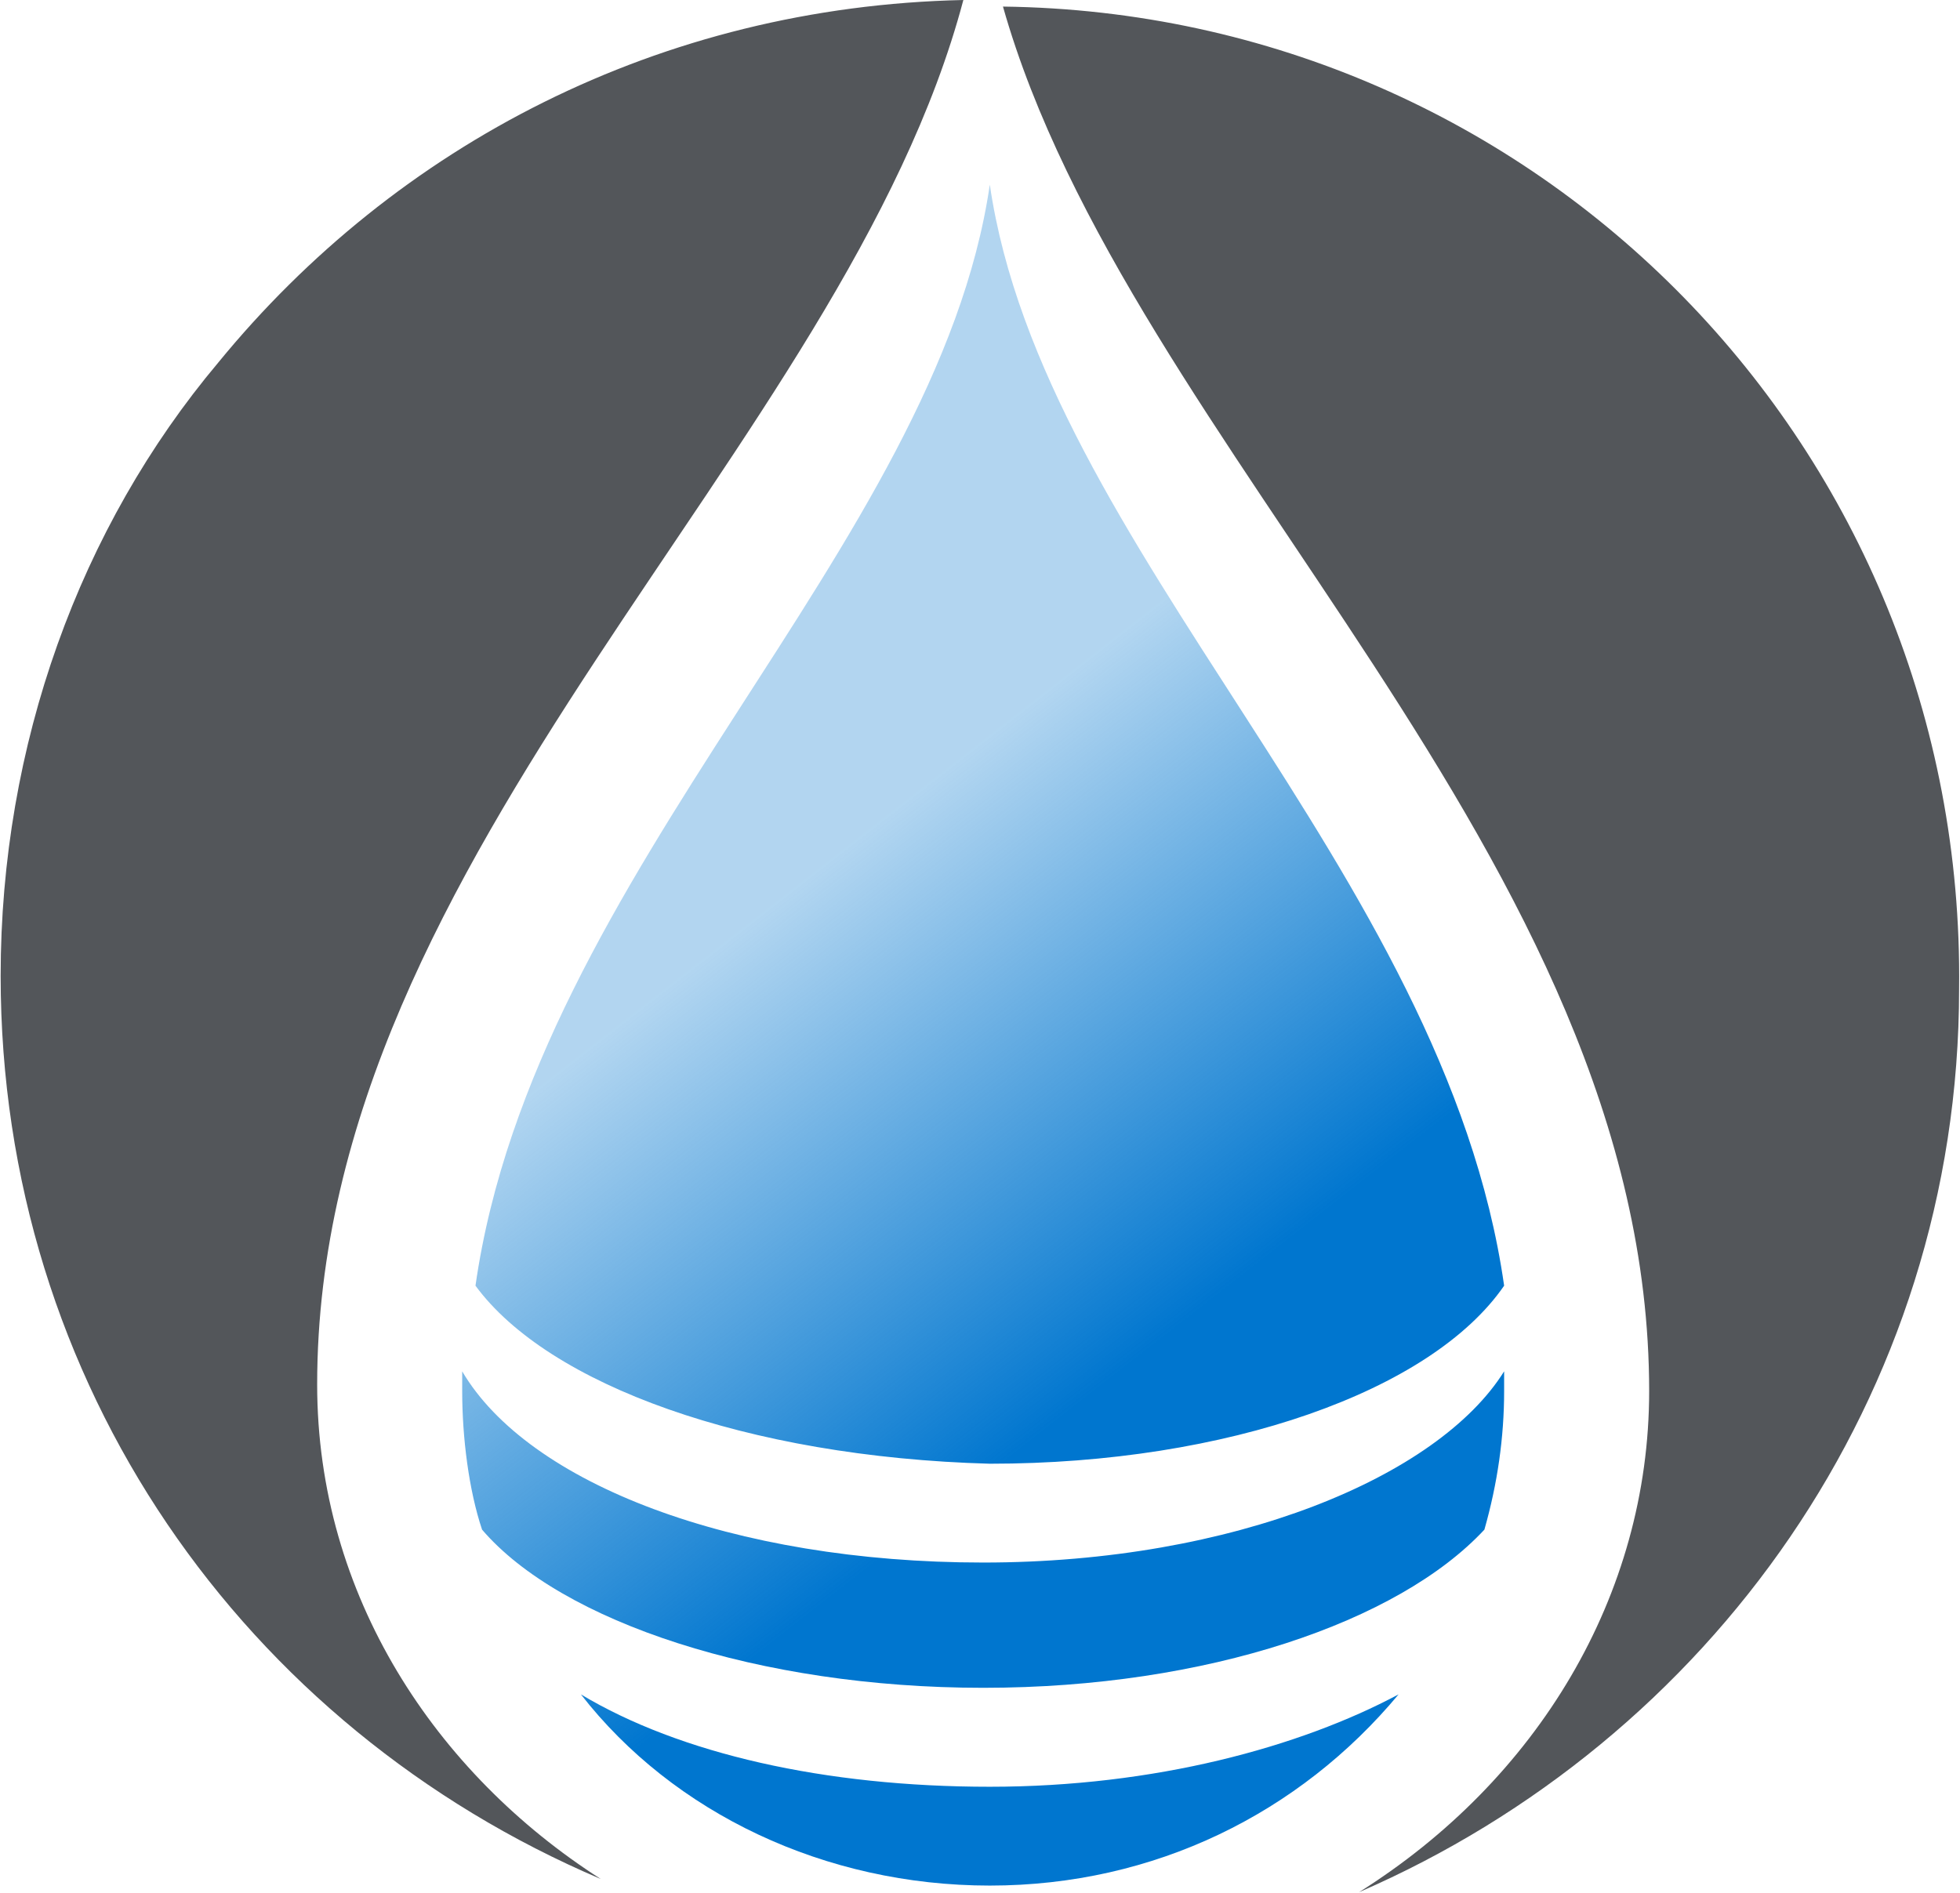
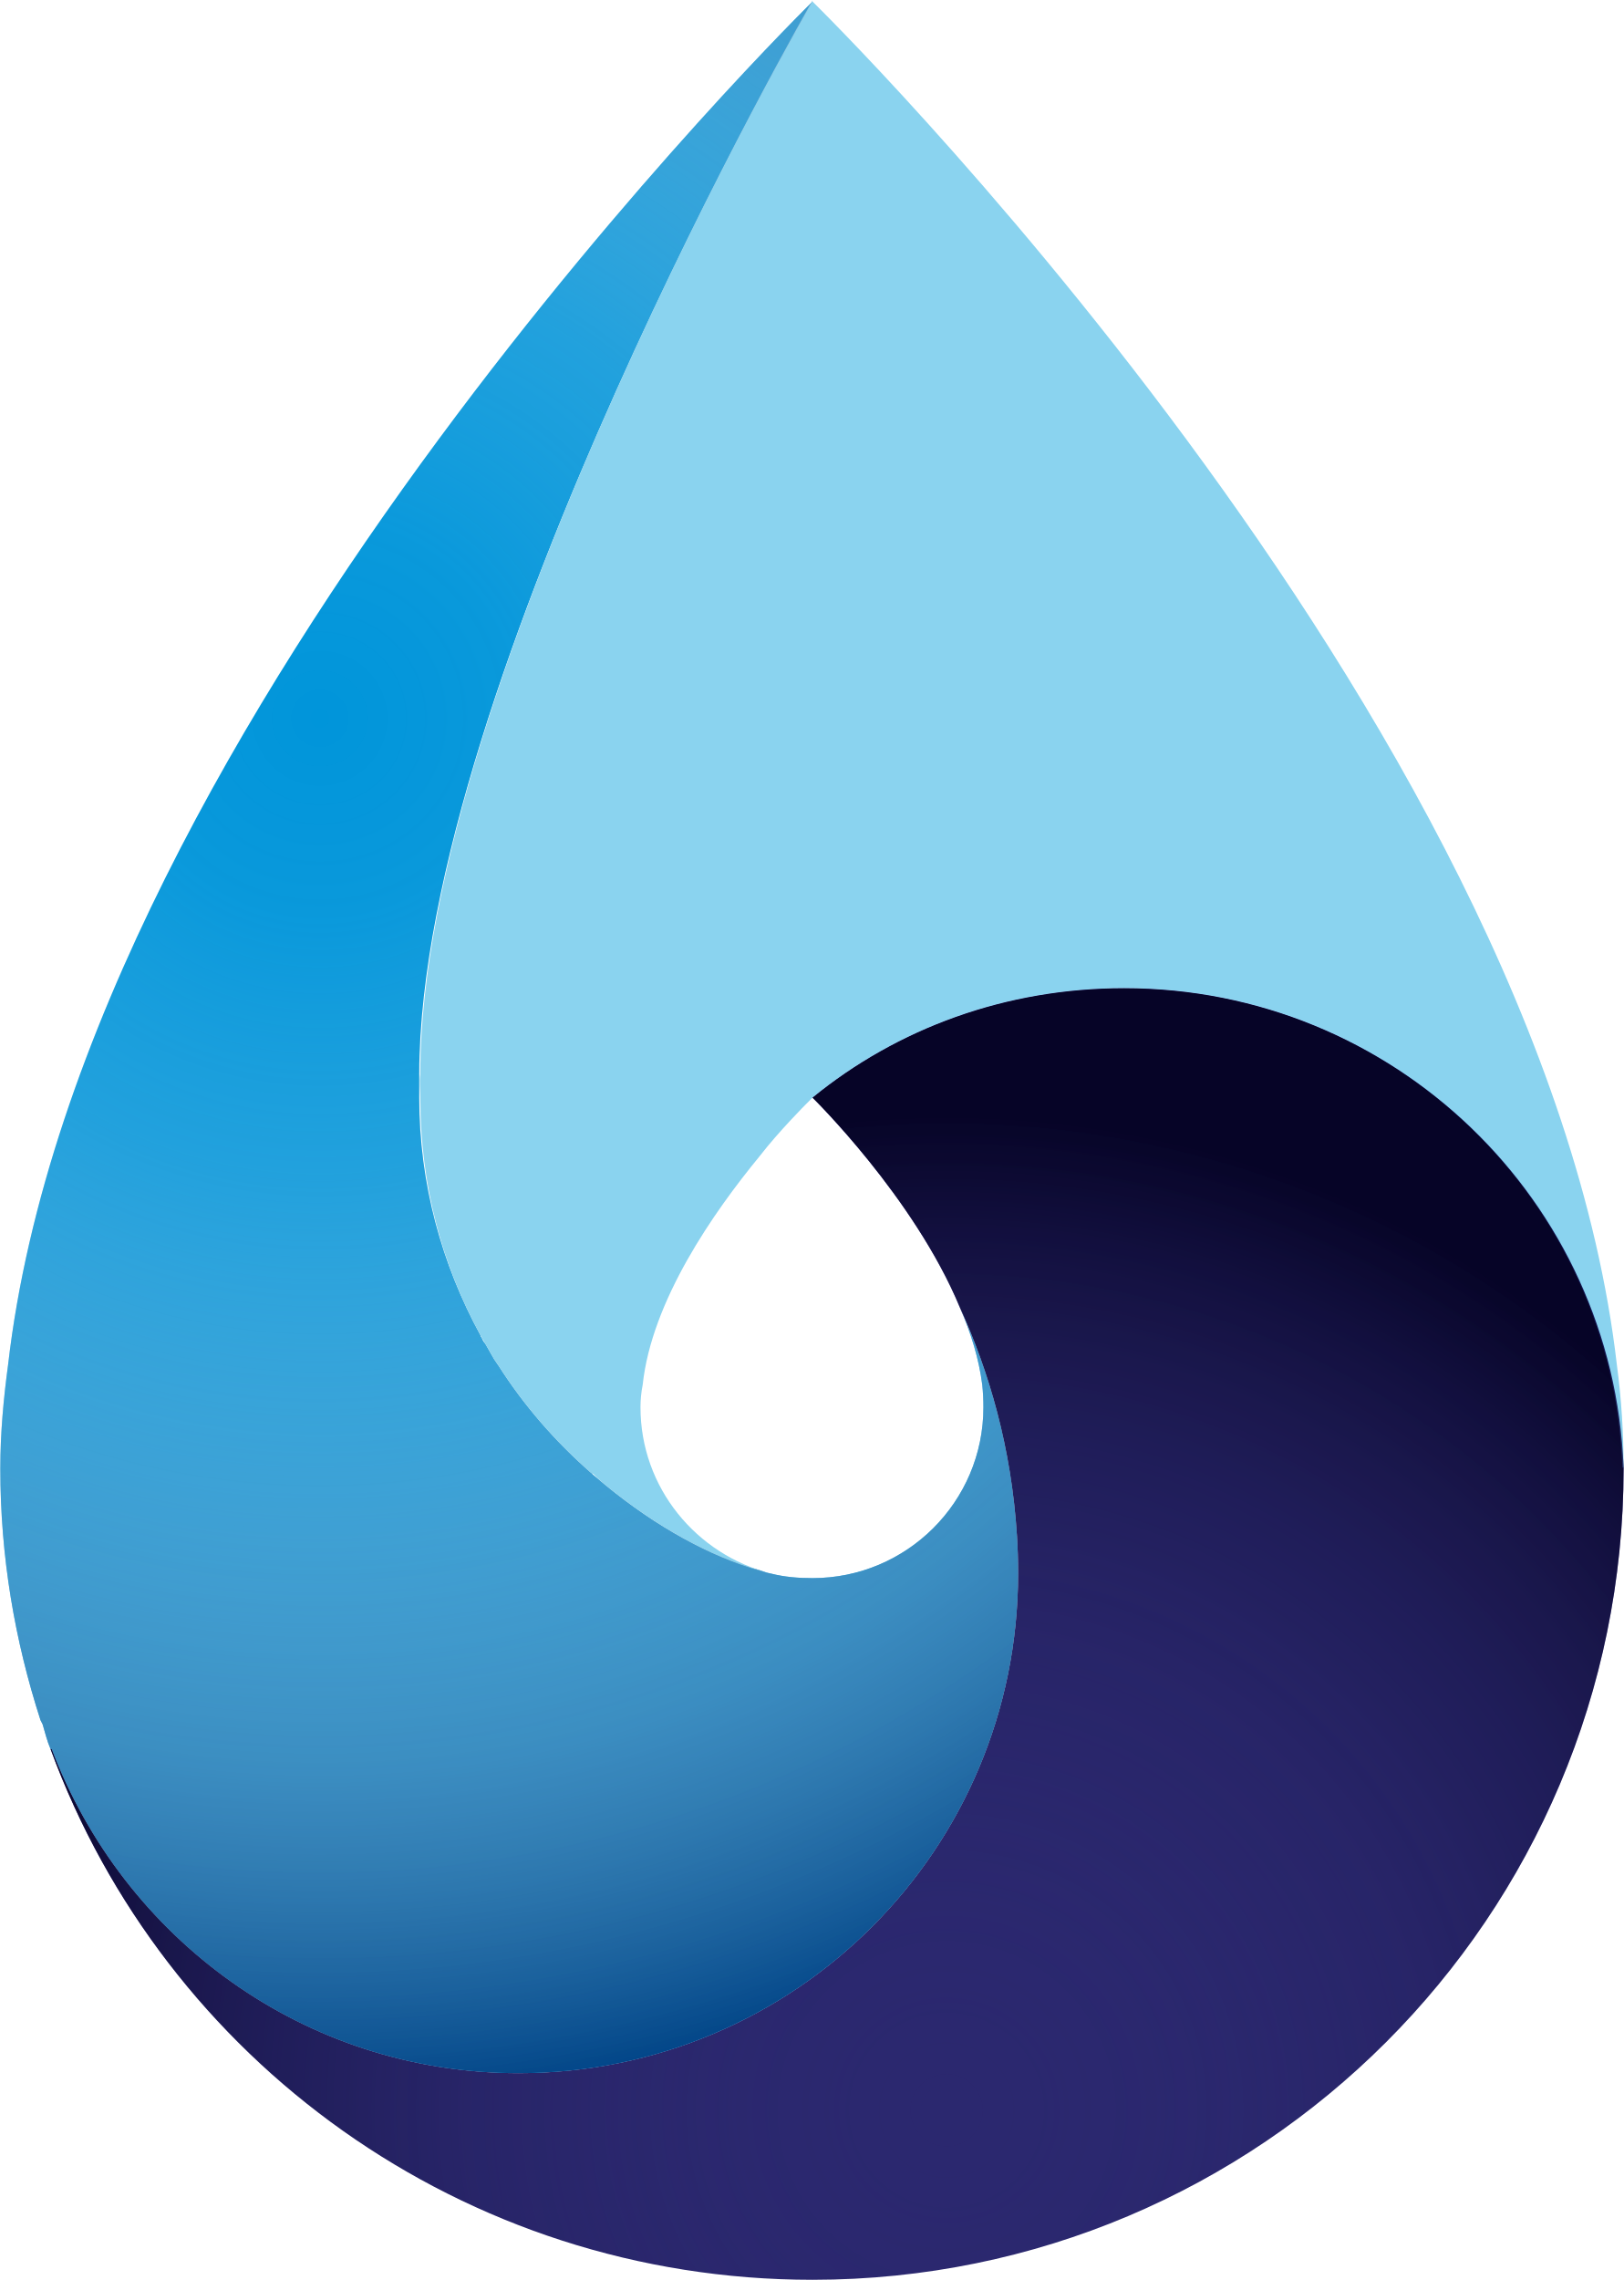
- <svg xmlns="http://www.w3.org/2000/svg" viewBox="0 0 1519 1467">
+ <svg xmlns="http://www.w3.org/2000/svg" viewBox="0 0 1545 2169">
  <defs>
-     <linearGradient id="g1" x1="381.6" y1="439.8" x2="1077.2" y2="1330.2" gradientUnits="userSpaceOnUse">
-       <stop offset=".3" stop-color="#0076cf" stop-opacity=".3" />
-       <stop offset=".7" stop-color="#0076cf" />
-     </linearGradient>
+     <radialGradient id="g1" cx="0" cy="0" r="1" gradientUnits="userSpaceOnUse" gradientTransform="matrix(943.68,0,0,943.68,900.253,2005.588)">
+       <stop offset="0" stop-color="#ffffff" stop-opacity="0" />
+       <stop offset=".21" stop-color="#ebeaf0" stop-opacity=".08" />
+       <stop offset=".48" stop-color="#b4b0c6" stop-opacity=".31" />
+       <stop offset=".79" stop-color="#595080" stop-opacity=".69" />
+       <stop offset="1" stop-color="#0d0047" stop-opacity="1" />
+     </radialGradient>
+     <radialGradient id="g2" cx="0" cy="0" r="1" gradientUnits="userSpaceOnUse" gradientTransform="matrix(1328.98,0,0,1328.98,303.466,681.798)">
+       <stop offset="0" stop-color="#ffffff" stop-opacity="0" />
+       <stop offset=".14" stop-color="#f4f7f9" stop-opacity=".04" />
+       <stop offset=".33" stop-color="#d5e0eb" stop-opacity=".16" />
+       <stop offset=".53" stop-color="#a3bbd3" stop-opacity=".36" />
+       <stop offset=".76" stop-color="#5c88b2" stop-opacity=".64" />
+       <stop offset=".99" stop-color="#034688" stop-opacity=".99" />
+       <stop offset="1" stop-color="#004487" stop-opacity="1" />
+     </radialGradient>
  </defs>
  <style>
- 		.s0 { fill: #53565a } 
- 		.s1 { fill: url(#g1) } 
+ 		.s0 { fill: #0095da } 
+ 		.s1 { fill: #2b286f } 
+ 		.s2 { fill: #8ad3ef } 
+ 		.s3 { opacity: .9;mix-blend-mode: multiply;fill: url(#g1) } 
+ 		.s4 { fill: url(#g2) } 
	</style>
-   <g id="Layer">
-     <g id="Layer">
-       <path id="Layer" class="s0" d="m1518.3 766.6c0 316.8-194.2 582.6-465 700.1c138-86.8 224.8-229.9 224.8-388.4c0-413.9-403.7-730.8-500.8-1073.2c414 5.1 746.1 342.4 741 761.5zm-1052.7 689.9c-276-117.5-465.1-383.3-465.1-700.1c0-178.9 61.3-347.6 168.6-475.3c138-168.7 342.5-276 577.5-281.1c-92 347.5-500.8 659.3-500.8 1073.2c0 163.6 92 301.5 219.8 383.3z" />
-     </g>
-     <path id="Layer" fill-rule="evenodd" class="s1" d="m368.5 996.6c46-322 357.7-572.4 398.6-853.5c40.9 281.1 352.6 531.5 398.6 853.5c-56.2 81.7-214.6 138-398.6 138c-189.1-5.2-342.4-61.4-398.6-138zm398.6 388.4c127.7 0 240.2-30.7 316.8-71.6c-76.6 92-189.1 148.2-316.8 148.2c-127.8 0-245.3-56.2-316.9-148.2c76.7 46 189.1 71.6 316.9 71.6zm398.6-306.7q0 53.7-15.3 107.4c-66.5 71.5-214.7 122.6-388.4 122.6c-173.8 0-327.1-51.1-388.4-122.6c-10.3-30.7-15.4-71.6-15.4-107.4q0-7.6 0-15.3c51.1 86.9 209.6 148.2 403.8 148.2c194.2 0 352.6-66.4 403.7-148.2c0 5.1 0 5.1 0 15.3z" />
+   <g>
+     <path class="s0" d="m967.6 1460.9c-5.3-84-26.6-156.2-54.2-216.8 10.6 24.4 18.1 48.9 21.2 73.3q1.1 10.6 1.1 21.3c0 90.3-73.3 162.6-162.6 162.6-13.9 0-26.6-1.1-39.4-4.3q-5.3-1-10.6-3.1c-46.8-12.8-98.9-41.5-146.7-80.8q-6.4-5.3-12.8-10.7 0-1-1-1c-34-29.8-63.8-63.8-88.2-102.1q-2.2-3.2-4.3-6.3-4.2-7.5-8.5-14.9-2.1-2.1-3.2-5.3-1.1-1.1-1.1-2.2c-37.2-68-58.4-144.5-58.4-226.4q0-11.1 0-22.3v-1c1-372.1 374.2-1019.4 374.2-1019.4 0 0-694.2 679.2-765.4 1296.8-4.3 31.9-7.4 64.8-7.4 98.8 0 84 13.8 163.7 38.2 239.2q1.1 2.1 2.1 4.2c2.2 7.5 4.3 16 7.5 23.4h1.1c68 179.7 240.2 308.3 444.3 308.3 262.6 0 475.2-212.6 475.2-475.2q0-19.1-1.1-36.1z" />
+     <path class="s1" d="m1069.6 940.1c-112.6 0-215.7 38.2-296.5 104.1 0 0 96.7 94.6 140.3 199.9 27.6 60.6 48.9 132.8 54.2 216.8q1.1 17 1.1 36.1c0 262.6-212.6 475.2-475.2 475.2-204.1 0-376.3-128.6-444.3-308.3h-1.1c108.4 295.5 392.2 504.9 725 504.9 426.2 0 771.7-345.4 771.7-771.7v-1c-9.6-254.1-219-456-475.2-456z" />
+     <path class="s2" d="m773.1 1.5c0 0 694.1 679.2 765.3 1296.8 4.3 31.9 6.4 64.8 6.4 97.8h-1.1c-9.5-254.1-217.9-456-474.1-456-112.6 0-215.7 38.2-296.5 104.1q0 0-6.4 6.4c0 0-25.5 25.5-43.6 48.9-44.6 54.2-103.1 138.2-111.6 217.9q-2.1 10.6-2.1 21.3c0 76.5 53.1 140.3 124.3 158.3-49.9-11.7-105.2-41.4-157.3-83.9q-6.4-5.3-11.7-10.7-1.1-1-2.1-1c-34-29.8-63.8-63.8-88.2-102.1q-2.2-3.2-4.3-6.3-4.2-7.5-8.5-14.9-1.1-2.1-3.2-5.3 0-1.1-1.1-2.2c-37.2-68-57.4-144.5-57.4-226.4 0-7.4-1-14.8 0-22.3v-1c0-372.1 373.2-1020.5 373.2-1020.5z" />
+     <path class="s3" d="m1069.6 940.1c-112.6 0-215.7 38.2-296.5 104.1 0 0 96.7 94.6 140.3 199.9 27.6 60.6 48.9 132.8 54.2 216.8q1.1 17 1.1 36.1c0 262.6-212.6 475.2-475.2 475.2-204.1 0-376.3-128.6-444.3-308.3h-1.1c108.4 295.5 392.2 504.9 725 504.9 426.2 0 771.7-345.4 771.7-771.7v-1c-9.6-254.1-219-456-475.2-456z" />
+     <path class="s4" d="m967.6 1460.9c-5.3-84-26.6-156.2-54.2-216.8 10.6 24.4 18.1 48.9 21.2 73.3q1.1 10.6 1.1 21.3c0 90.3-73.3 162.6-162.6 162.6-13.9 0-26.6-1.1-39.4-4.3q-5.3-1-10.6-3.1c-46.8-12.8-98.9-41.5-146.7-80.8q-6.4-5.3-12.8-10.7 0-1-1-1c-34-29.8-63.8-63.8-88.2-102.1q-2.2-3.2-4.3-6.3-4.2-7.5-8.5-14.9-2.1-2.1-3.2-5.3-1.1-1.1-1.1-2.2c-37.2-68-58.4-144.5-58.4-226.4q0-11.1 0-22.3v-1c1-372.1 374.2-1019.4 374.2-1019.4 0 0-694.2 679.2-765.4 1296.8-4.3 31.9-7.4 64.8-7.4 98.8 0 84 13.8 163.7 38.2 239.2q1.1 2.1 2.1 4.2c2.2 7.5 4.3 16 7.5 23.4h1.1c68 179.7 240.2 308.3 444.3 308.3 262.6 0 475.2-212.6 475.2-475.2q0-19.1-1.1-36.1z" />
  </g>
</svg>
